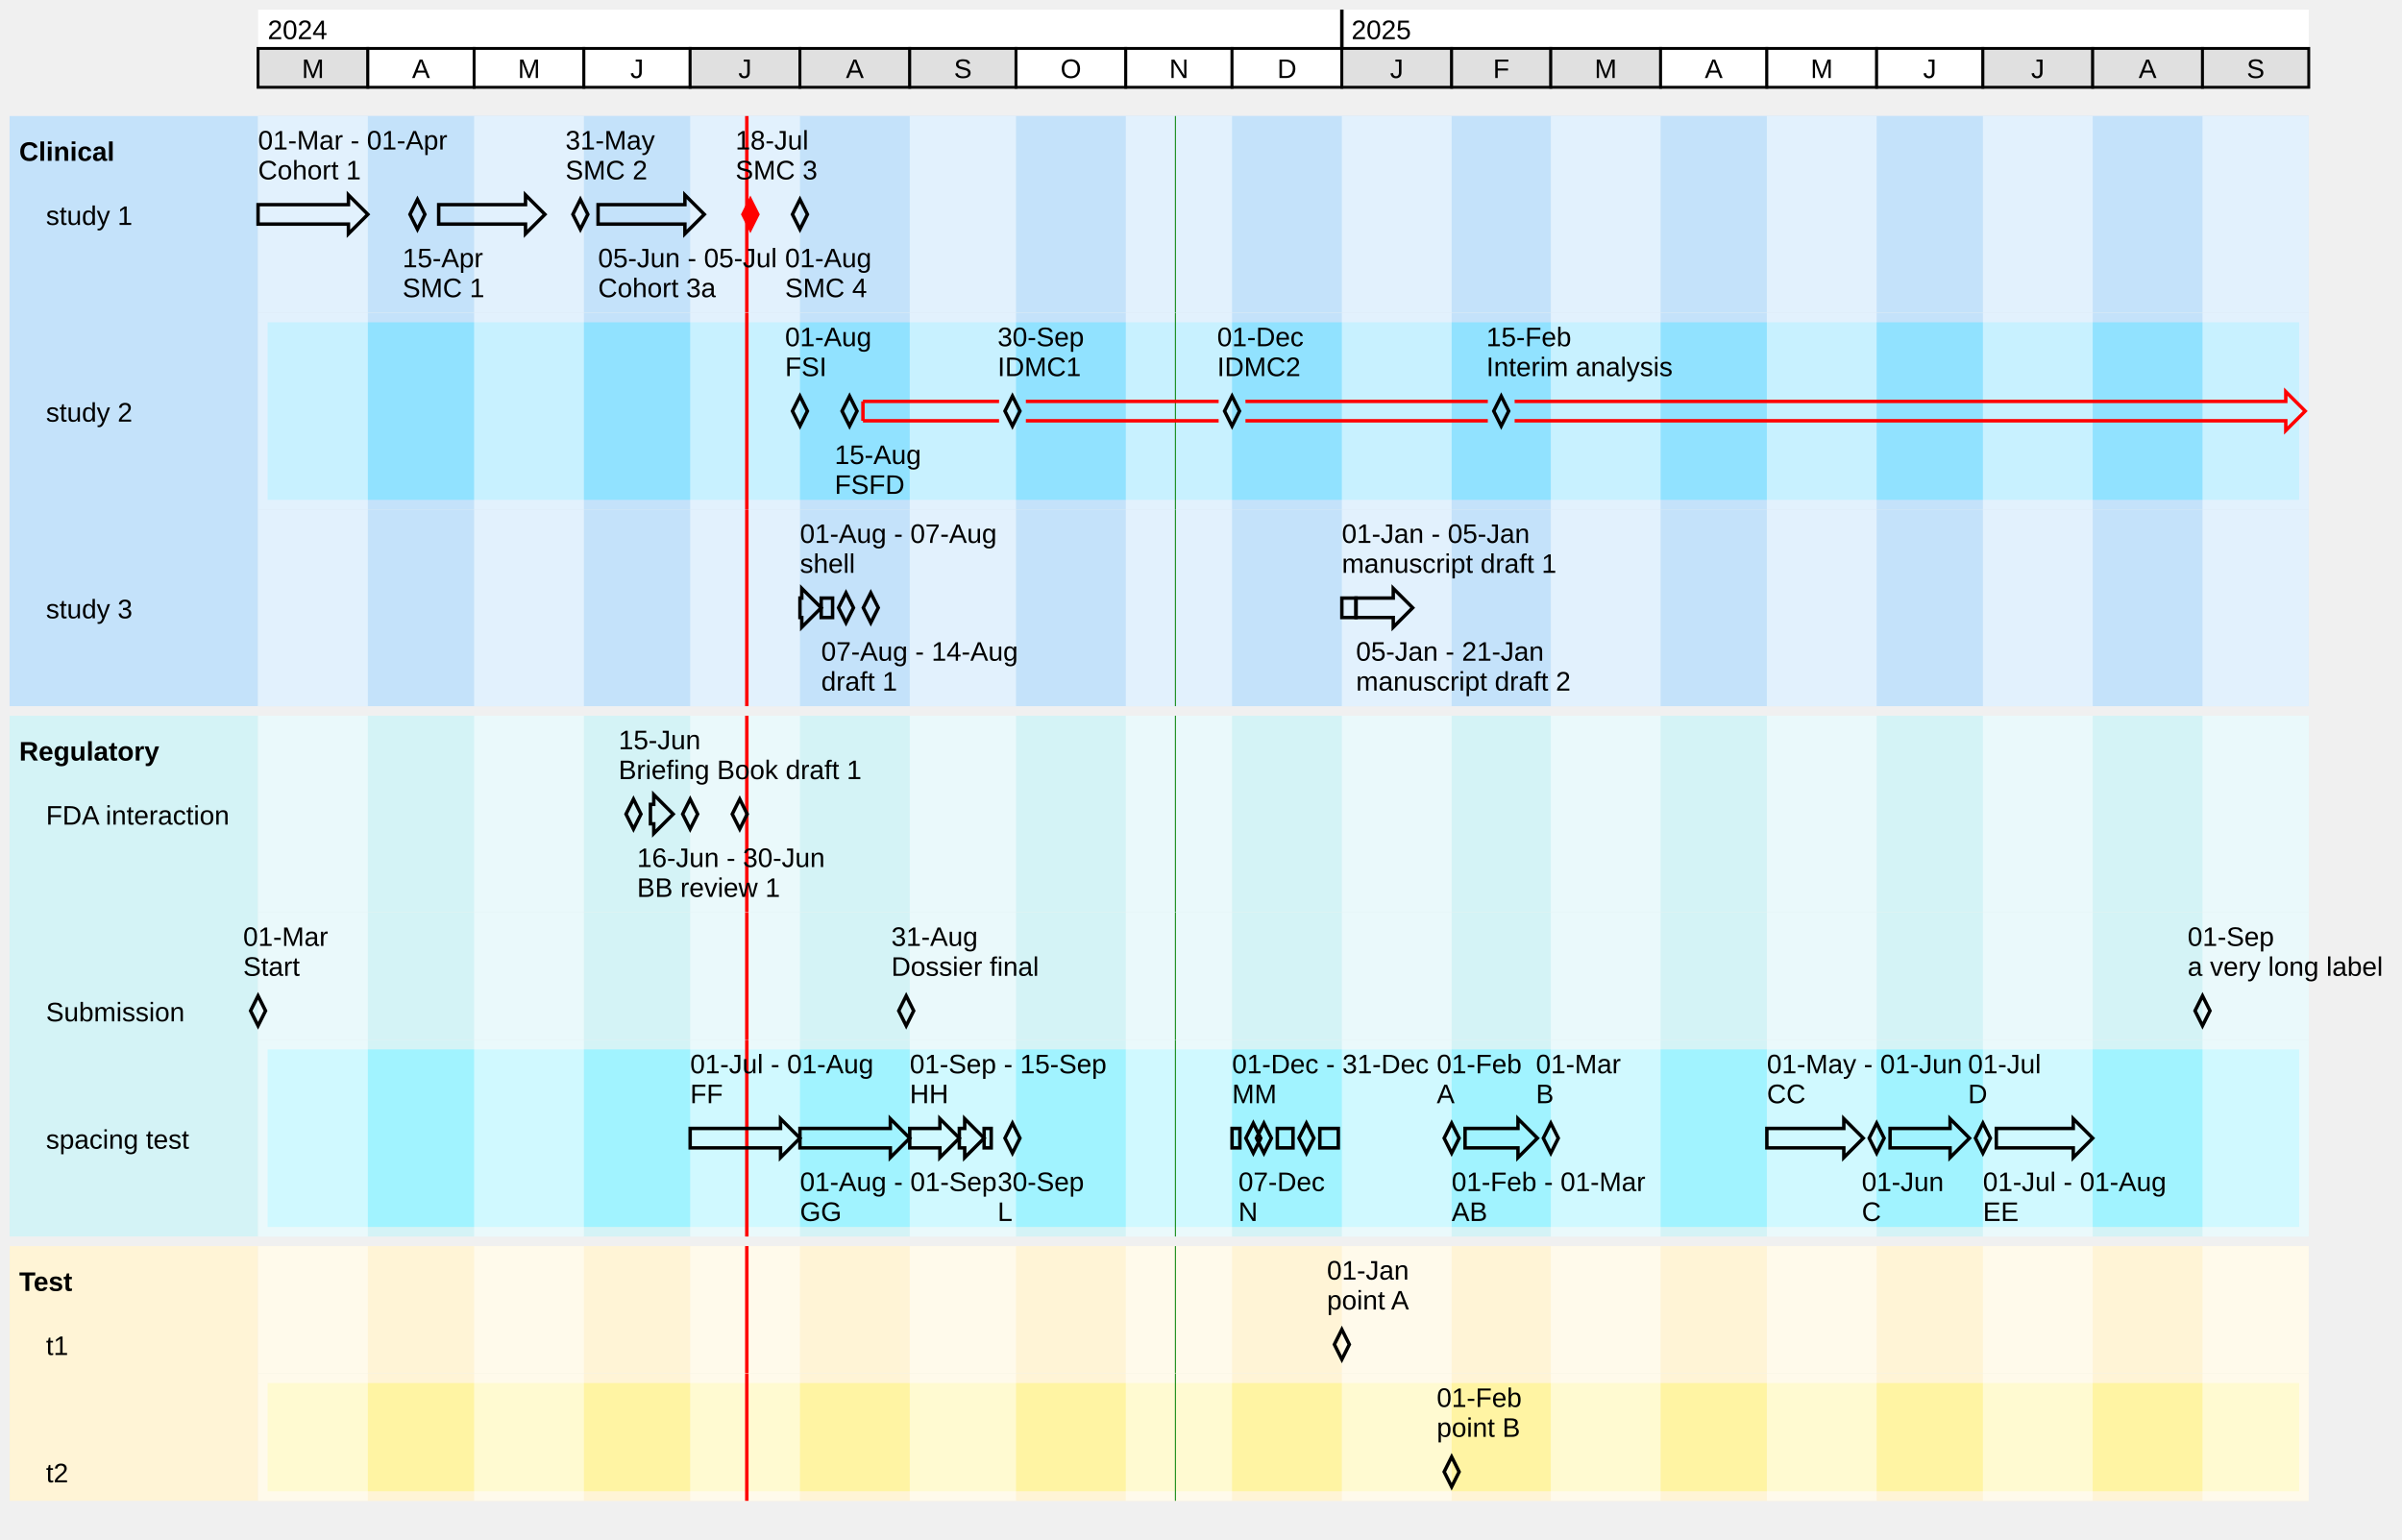
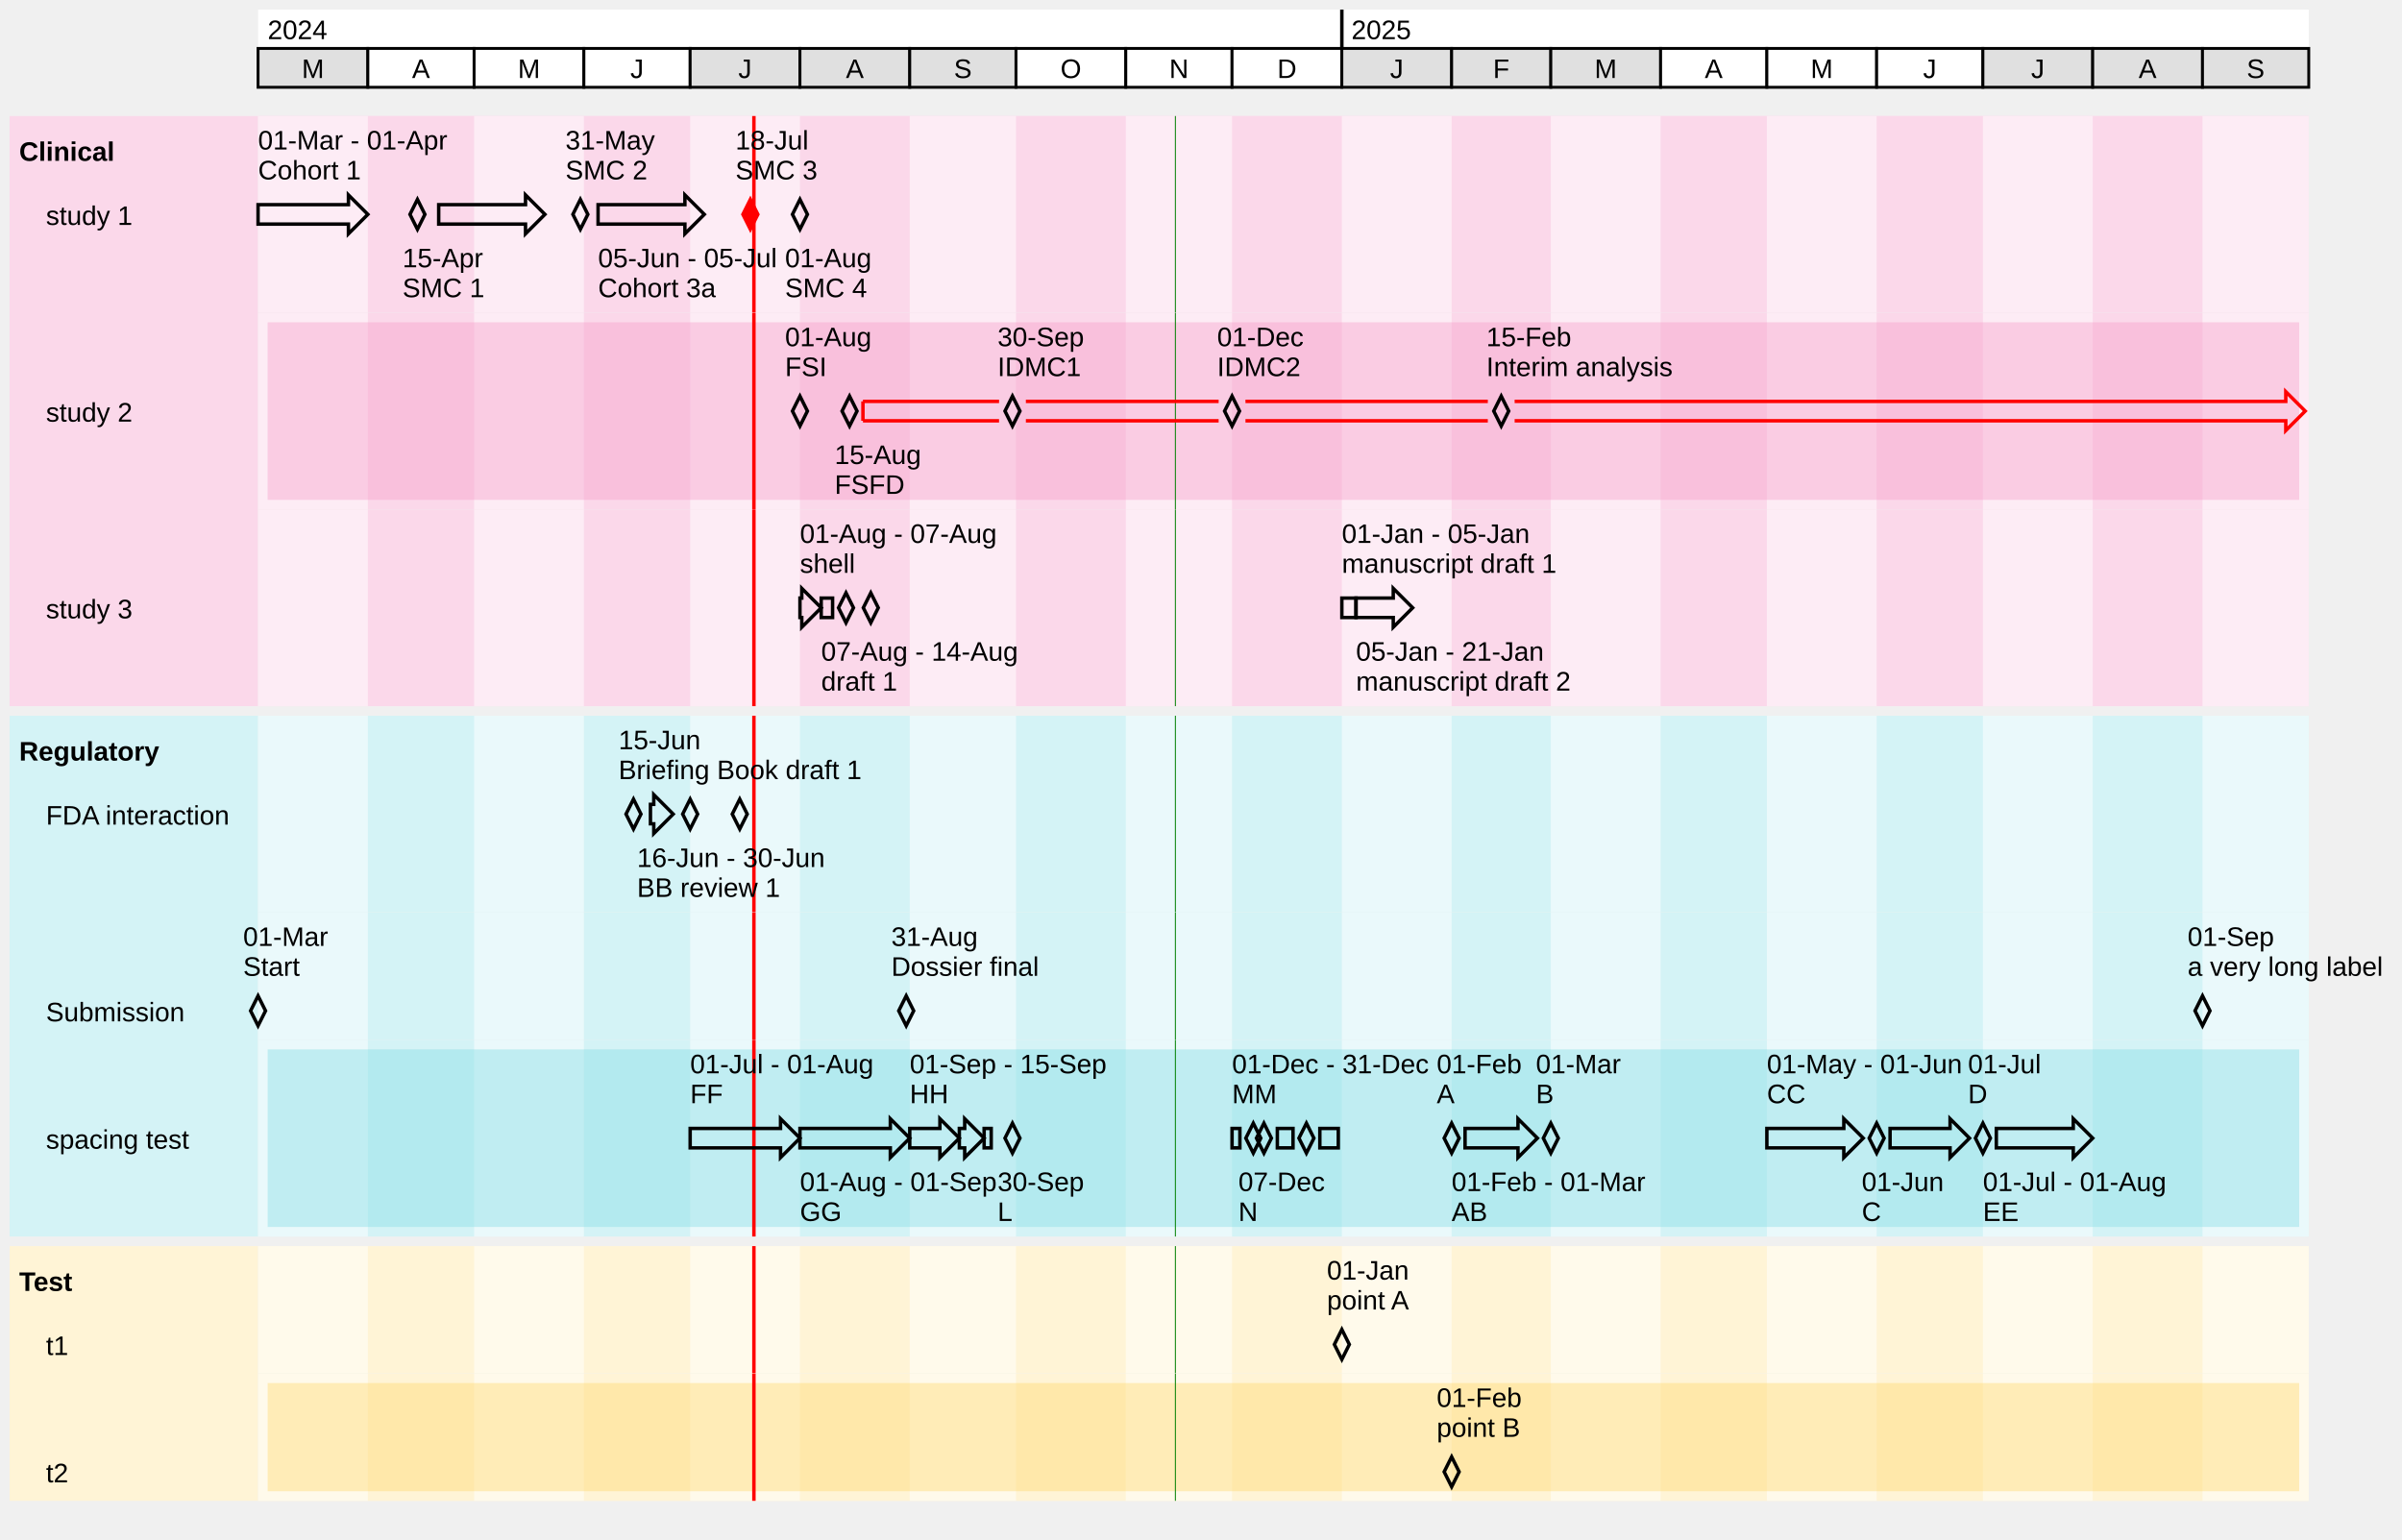
<svg xmlns="http://www.w3.org/2000/svg" width="1253.668" height="803.4" viewbox="0 0 1200 0.653">
  <style>text {font-family: Arial; font-size: 14.0px ;}</style>
-   <rect x="5" y="5" width="1200" height="40.56" style="stroke:black;  stroke-width:0; fill:transparent; fill-opacity:1" />
+   <rect x="5" y="5" width="1200" height="40.56" style="stroke:black;  stroke-width:0; fill:#f0f0f0; fill-opacity:1" />
  <text x="10" y="28.4" font-weight="bold" />
  <rect x="134.688" y="5" width="1070.312" height="20.28" style="stroke:black;  stroke-width:0; fill:#f0f0f0; fill-opacity:1" />
-   <rect x="134.688" y="5" width="1070.312" height="20.28" style="stroke:transparent;  stroke-width:1; fill:white; fill-opacity:1" />
+   <rect x="134.688" y="5" width="1070.312" height="20.28" style="stroke:transparent;  stroke-width:1; fill:#ffffff; fill-opacity:1" />
  <text x="139.688" y="20.44" font-weight="normal">2024</text>
  <text x="705.345" y="20.44" font-weight="normal">2025</text>
  <line x1="700.345" y1="5" x2="700.345" y2="25.28" style="stroke:black; stroke-width:1.8; " />
  <text x="24.0" y="30.64" font-weight="normal" />
  <rect x="134.688" y="25.28" width="1070.312" height="20.28" style="stroke:black;  stroke-width:0; fill:#f0f0f0; fill-opacity:1" />
  <rect x="134.688" y="25.28" width="1070.312" height="20.28" style="stroke:black;  stroke-width:0; fill:white; fill-opacity:1" />
  <rect x="134.688" y="25.28" width="57.305" height="20.28" style="stroke:black;  stroke-width:1.5; fill:#e0e0e0; fill-opacity:1" />
  <text x="157.512" y="40.72" font-weight="normal">M</text>
  <rect x="191.993" y="25.28" width="55.457" height="20.28" style="stroke:black;  stroke-width:1.5; fill:white; fill-opacity:1" />
  <text x="215.049" y="40.72" font-weight="normal">A</text>
  <rect x="247.449" y="25.28" width="57.305" height="20.28" style="stroke:black;  stroke-width:1.5; fill:white; fill-opacity:1" />
  <text x="270.274" y="40.72" font-weight="normal">M</text>
  <rect x="304.754" y="25.28" width="55.457" height="20.28" style="stroke:black;  stroke-width:1.5; fill:white; fill-opacity:1" />
  <text x="328.983" y="40.72" font-weight="normal">J</text>
  <rect x="360.211" y="25.28" width="57.305" height="20.28" style="stroke:black;  stroke-width:1.5; fill:#e0e0e0; fill-opacity:1" />
  <text x="385.364" y="40.72" font-weight="normal">J</text>
  <rect x="417.516" y="25.28" width="57.305" height="20.28" style="stroke:black;  stroke-width:1.5; fill:#e0e0e0; fill-opacity:1" />
  <text x="441.497" y="40.72" font-weight="normal">A</text>
  <rect x="474.821" y="25.28" width="55.457" height="20.28" style="stroke:black;  stroke-width:1.5; fill:#e0e0e0; fill-opacity:1" />
  <text x="497.878" y="40.72" font-weight="normal">S</text>
  <rect x="530.278" y="25.28" width="57.305" height="20.28" style="stroke:black;  stroke-width:1.5; fill:white; fill-opacity:1" />
  <text x="553.485" y="40.72" font-weight="normal">O</text>
  <rect x="587.583" y="25.28" width="55.457" height="20.28" style="stroke:black;  stroke-width:1.5; fill:white; fill-opacity:1" />
  <text x="610.257" y="40.72" font-weight="normal">N</text>
  <rect x="643.04" y="25.28" width="57.305" height="20.28" style="stroke:black;  stroke-width:1.5; fill:white; fill-opacity:1" />
  <text x="666.638" y="40.72" font-weight="normal">D</text>
  <rect x="700.345" y="25.28" width="57.305" height="20.28" style="stroke:black;  stroke-width:1.5; fill:#e0e0e0; fill-opacity:1" />
  <text x="725.497" y="40.72" font-weight="normal">J</text>
  <rect x="757.65" y="25.28" width="51.759" height="20.28" style="stroke:black;  stroke-width:1.5; fill:#e0e0e0; fill-opacity:1" />
  <text x="779.256" y="40.72" font-weight="normal">F</text>
  <rect x="809.41" y="25.28" width="57.305" height="20.28" style="stroke:black;  stroke-width:1.5; fill:#e0e0e0; fill-opacity:1" />
  <text x="832.234" y="40.72" font-weight="normal">M</text>
  <rect x="866.715" y="25.28" width="55.457" height="20.28" style="stroke:black;  stroke-width:1.5; fill:white; fill-opacity:1" />
  <text x="889.771" y="40.72" font-weight="normal">A</text>
  <rect x="922.171" y="25.28" width="57.305" height="20.28" style="stroke:black;  stroke-width:1.5; fill:white; fill-opacity:1" />
  <text x="944.996" y="40.72" font-weight="normal">M</text>
  <rect x="979.476" y="25.28" width="55.457" height="20.28" style="stroke:black;  stroke-width:1.5; fill:white; fill-opacity:1" />
  <text x="1003.705" y="40.72" font-weight="normal">J</text>
  <rect x="1034.933" y="25.28" width="57.305" height="20.28" style="stroke:black;  stroke-width:1.5; fill:#e0e0e0; fill-opacity:1" />
  <text x="1060.086" y="40.72" font-weight="normal">J</text>
  <rect x="1092.238" y="25.28" width="57.305" height="20.28" style="stroke:black;  stroke-width:1.5; fill:#e0e0e0; fill-opacity:1" />
  <text x="1116.219" y="40.72" font-weight="normal">A</text>
  <rect x="1149.543" y="25.28" width="55.457" height="20.28" style="stroke:black;  stroke-width:1.5; fill:#e0e0e0; fill-opacity:1" />
  <text x="1172.6" y="40.72" font-weight="normal">S</text>
  <text x="24.0" y="50.92" font-weight="normal" />
-   <rect x="5" y="60.56" width="1200" height="308.04" style="stroke:black;  stroke-width:0; fill:#c4e2fa; fill-opacity:1" />
+   <rect x="5" y="60.56" width="1200" height="308.04" style="stroke:black;  stroke-width:0; fill:#fbd8ea; fill-opacity:1" />
  <text x="10" y="83.96" font-weight="bold">Clinical</text>
  <rect x="134.688" y="60.56" width="1070.312" height="102.68" style="stroke:black;  stroke-width:0; fill:#f0f0f0; fill-opacity:1" />
-   <rect x="134.688" y="60.56" width="1070.312" height="102.68" style="stroke:transparent;  stroke-width:1; fill:#c4e2fa; fill-opacity:1" />
+   <rect x="134.688" y="60.56" width="1070.312" height="102.68" style="stroke:transparent;  stroke-width:1; fill:#fbd8ea; fill-opacity:1" />
  <rect x="134.688" y="60.56" width="57.305" height="102.68" style="stroke:black;  stroke-width:0; fill:white; fill-opacity:0.5" />
  <rect x="247.449" y="60.56" width="57.305" height="102.68" style="stroke:black;  stroke-width:0; fill:white; fill-opacity:0.5" />
  <rect x="360.211" y="60.56" width="57.305" height="102.68" style="stroke:black;  stroke-width:0; fill:white; fill-opacity:0.5" />
  <rect x="474.821" y="60.56" width="55.457" height="102.68" style="stroke:black;  stroke-width:0; fill:white; fill-opacity:0.5" />
  <rect x="587.583" y="60.56" width="55.457" height="102.68" style="stroke:black;  stroke-width:0; fill:white; fill-opacity:0.5" />
  <rect x="700.345" y="60.56" width="57.305" height="102.68" style="stroke:black;  stroke-width:0; fill:white; fill-opacity:0.5" />
  <rect x="809.41" y="60.56" width="57.305" height="102.68" style="stroke:black;  stroke-width:0; fill:white; fill-opacity:0.5" />
  <rect x="922.171" y="60.56" width="57.305" height="102.68" style="stroke:black;  stroke-width:0; fill:white; fill-opacity:0.5" />
  <rect x="1034.933" y="60.56" width="57.305" height="102.68" style="stroke:black;  stroke-width:0; fill:white; fill-opacity:0.5" />
  <rect x="1149.543" y="60.56" width="55.457" height="102.68" style="stroke:black;  stroke-width:0; fill:white; fill-opacity:0.5" />
-   <line x1="389.788" y1="60.56" x2="389.788" y2="163.24" style="stroke:red; stroke-width:1.8; " />
+   <line x1="393.485" y1="60.56" x2="393.485" y2="163.24" style="stroke:red; stroke-width:1.8; " />
  <line x1="613.463" y1="60.56" x2="613.463" y2="163.24" style="stroke:green; stroke-width:0.5; " />
  <path d="M134.688, 116.97 L134.688, 106.83 L181.853, 106.83 L181.853, 101.76 L191.993, 111.9 L181.853, 122.04 L181.853, 116.97 L134.688, 116.97 Z" style="stroke: black; fill: none; stroke-width:1.8; " />
  <path d="M213.969, 111.9 L217.872, 104.092 L221.776, 111.9 L217.872, 119.708 L213.969, 111.9 Z" style="stroke: black; fill: none; stroke-width:1.8; " />
  <path d="M228.964, 116.97 L228.964, 106.83 L274.28, 106.83 L274.28, 101.76 L284.42, 111.9 L274.28, 122.04 L274.28, 116.97 L228.964, 116.97 Z" style="stroke: black; fill: none; stroke-width:1.8; " />
  <path d="M299.002, 111.9 L302.906, 104.092 L306.81, 111.9 L302.906, 119.708 L299.002, 111.9 Z" style="stroke: black; fill: none; stroke-width:1.8; " />
  <path d="M312.149, 116.97 L312.149, 106.83 L357.465, 106.83 L357.465, 101.76 L367.605, 111.9 L357.465, 122.04 L357.465, 116.97 L312.149, 116.97 Z" style="stroke: black; fill: none; stroke-width:1.8; " />
  <path d="M387.733, 111.9 L391.636, 104.092 L395.54, 111.9 L391.636, 119.708 L387.733, 111.9 Z" style="stroke: red; fill: red; stroke-width:1.8; " />
  <path d="M413.612, 111.9 L417.516, 104.092 L421.42, 111.9 L417.516, 119.708 L413.612, 111.9 Z" style="stroke: black; fill: none; stroke-width:1.8; " />
  <text x="134.688" y="78.04" font-weight="normal">01-Mar - 01-Apr</text>
  <text x="134.688" y="93.64" font-weight="normal">Cohort 1</text>
  <text x="295.125" y="78.04" font-weight="normal">31-May</text>
  <text x="295.125" y="93.64" font-weight="normal">SMC 2</text>
  <text x="383.855" y="78.04" font-weight="normal">18-Jul</text>
  <text x="383.855" y="93.64" font-weight="normal">SMC 3</text>
  <text x="210.091" y="139.52" font-weight="normal">15-Apr</text>
  <text x="210.091" y="155.12" font-weight="normal">SMC 1</text>
  <text x="312.149" y="139.52" font-weight="normal">05-Jun - 05-Jul</text>
  <text x="312.149" y="155.12" font-weight="normal">Cohort 3a</text>
  <text x="409.735" y="139.52" font-weight="normal">01-Aug</text>
  <text x="409.735" y="155.12" font-weight="normal">SMC 4</text>
  <text x="24.0" y="117.4" font-weight="normal">study 1</text>
  <rect x="134.688" y="163.24" width="1070.312" height="102.68" style="stroke:black;  stroke-width:0; fill:#f0f0f0; fill-opacity:1" />
-   <rect x="134.688" y="163.24" width="1070.312" height="102.68" style="stroke:transparent;  stroke-width:1; fill:#c4e2fa; fill-opacity:1" />
-   <rect x="139.688" y="168.24" width="1060.312" height="92.68" style="stroke:black;  stroke-width:0; fill:#91e2ff; fill-opacity:1" />
+   <rect x="134.688" y="163.24" width="1070.312" height="102.68" style="stroke:transparent;  stroke-width:1; fill:#fbd8ea; fill-opacity:1" />
  <rect x="134.688" y="163.24" width="57.305" height="102.68" style="stroke:black;  stroke-width:0; fill:white; fill-opacity:0.5" />
  <rect x="247.449" y="163.24" width="57.305" height="102.68" style="stroke:black;  stroke-width:0; fill:white; fill-opacity:0.5" />
  <rect x="360.211" y="163.24" width="57.305" height="102.68" style="stroke:black;  stroke-width:0; fill:white; fill-opacity:0.5" />
  <rect x="474.821" y="163.24" width="55.457" height="102.68" style="stroke:black;  stroke-width:0; fill:white; fill-opacity:0.5" />
  <rect x="587.583" y="163.24" width="55.457" height="102.68" style="stroke:black;  stroke-width:0; fill:white; fill-opacity:0.5" />
  <rect x="700.345" y="163.24" width="57.305" height="102.68" style="stroke:black;  stroke-width:0; fill:white; fill-opacity:0.5" />
  <rect x="809.41" y="163.24" width="57.305" height="102.68" style="stroke:black;  stroke-width:0; fill:white; fill-opacity:0.5" />
  <rect x="922.171" y="163.24" width="57.305" height="102.68" style="stroke:black;  stroke-width:0; fill:white; fill-opacity:0.5" />
  <rect x="1034.933" y="163.24" width="57.305" height="102.68" style="stroke:black;  stroke-width:0; fill:white; fill-opacity:0.5" />
  <rect x="1149.543" y="163.24" width="55.457" height="102.68" style="stroke:black;  stroke-width:0; fill:white; fill-opacity:0.5" />
-   <line x1="389.788" y1="163.24" x2="389.788" y2="265.92" style="stroke:red; stroke-width:1.8; " />
+   <rect x="139.688" y="168.24" width="1060.312" height="92.68" style="stroke:black;  stroke-width:0; fill:#F59BC9; fill-opacity:0.4" />
+   <line x1="393.485" y1="163.24" x2="393.485" y2="265.92" style="stroke:red; stroke-width:1.8; " />
  <line x1="613.463" y1="163.24" x2="613.463" y2="265.92" style="stroke:green; stroke-width:0.5; " />
  <path d="M413.612, 214.58 L417.516, 206.772 L421.42, 214.58 L417.516, 222.388 L413.612, 214.58 Z" style="stroke: black; fill: none; stroke-width:1.8; " />
  <path d="M439.492, 214.58 L443.396, 206.772 L447.3, 214.58 L443.396, 222.388 L439.492, 214.58 Z" style="stroke: black; fill: none; stroke-width:1.8; " />
  <line x1="450.396" y1="209.51" x2="521.429" y2="209.51" style="stroke:red; stroke-width:1.8; " />
  <line x1="450.396" y1="219.65" x2="521.429" y2="219.65" style="stroke:red; stroke-width:1.8; " />
  <line x1="450.396" y1="209.51" x2="450.396" y2="219.65" style="stroke:red; stroke-width:1.8; " />
  <line x1="535.429" y1="209.51" x2="636.04" y2="209.51" style="stroke:red; stroke-width:1.8; " />
  <line x1="535.429" y1="219.65" x2="636.04" y2="219.65" style="stroke:red; stroke-width:1.8; " />
  <line x1="650.04" y1="209.51" x2="776.53" y2="209.51" style="stroke:red; stroke-width:1.8; " />
  <line x1="650.04" y1="219.65" x2="776.53" y2="219.65" style="stroke:red; stroke-width:1.8; " />
  <path d="M790.53, 209.51 L1193.011, 209.51 L1193.011, 204.44 L1203.151, 214.58 L1193.011, 224.72 L1193.011, 219.65 L790.53, 219.65 " style="stroke: red; fill: none; stroke-width:1.8; " />
  <path d="M524.526, 214.58 L528.429, 206.772 L532.333, 214.58 L528.429, 222.388 L524.526, 214.58 Z" style="stroke: black; fill: none; stroke-width:1.8; " />
  <path d="M639.136, 214.58 L643.04, 206.772 L646.944, 214.58 L643.04, 222.388 L639.136, 214.58 Z" style="stroke: black; fill: none; stroke-width:1.8; " />
  <path d="M779.626, 214.58 L783.53, 206.772 L787.434, 214.58 L783.53, 222.388 L779.626, 214.58 Z" style="stroke: black; fill: none; stroke-width:1.8; " />
  <text x="409.735" y="180.72" font-weight="normal">01-Aug</text>
  <text x="409.735" y="196.32" font-weight="normal">FSI</text>
  <text x="520.648" y="180.72" font-weight="normal">30-Sep</text>
  <text x="520.648" y="196.32" font-weight="normal">IDMC1</text>
  <text x="635.258" y="180.72" font-weight="normal">01-Dec</text>
  <text x="635.258" y="196.32" font-weight="normal">IDMC2</text>
  <text x="775.749" y="180.72" font-weight="normal">15-Feb</text>
  <text x="775.749" y="196.32" font-weight="normal">Interim analysis</text>
  <text x="435.615" y="242.2" font-weight="normal">15-Aug</text>
  <text x="435.615" y="257.8" font-weight="normal">FSFD</text>
  <text x="24.0" y="220.08" font-weight="normal">study 2</text>
  <rect x="134.688" y="265.92" width="1070.312" height="102.68" style="stroke:black;  stroke-width:0; fill:#f0f0f0; fill-opacity:1" />
-   <rect x="134.688" y="265.92" width="1070.312" height="102.68" style="stroke:transparent;  stroke-width:1; fill:#c4e2fa; fill-opacity:1" />
+   <rect x="134.688" y="265.92" width="1070.312" height="102.68" style="stroke:transparent;  stroke-width:1; fill:#fbd8ea; fill-opacity:1" />
  <rect x="134.688" y="265.92" width="57.305" height="102.68" style="stroke:black;  stroke-width:0; fill:white; fill-opacity:0.5" />
  <rect x="247.449" y="265.92" width="57.305" height="102.68" style="stroke:black;  stroke-width:0; fill:white; fill-opacity:0.5" />
  <rect x="360.211" y="265.92" width="57.305" height="102.68" style="stroke:black;  stroke-width:0; fill:white; fill-opacity:0.5" />
  <rect x="474.821" y="265.92" width="55.457" height="102.68" style="stroke:black;  stroke-width:0; fill:white; fill-opacity:0.5" />
  <rect x="587.583" y="265.92" width="55.457" height="102.68" style="stroke:black;  stroke-width:0; fill:white; fill-opacity:0.5" />
  <rect x="700.345" y="265.92" width="57.305" height="102.68" style="stroke:black;  stroke-width:0; fill:white; fill-opacity:0.5" />
  <rect x="809.41" y="265.92" width="57.305" height="102.68" style="stroke:black;  stroke-width:0; fill:white; fill-opacity:0.5" />
  <rect x="922.171" y="265.92" width="57.305" height="102.68" style="stroke:black;  stroke-width:0; fill:white; fill-opacity:0.5" />
  <rect x="1034.933" y="265.92" width="57.305" height="102.68" style="stroke:black;  stroke-width:0; fill:white; fill-opacity:0.5" />
  <rect x="1149.543" y="265.92" width="55.457" height="102.68" style="stroke:black;  stroke-width:0; fill:white; fill-opacity:0.5" />
-   <line x1="389.788" y1="265.92" x2="389.788" y2="368.6" style="stroke:red; stroke-width:1.8; " />
+   <line x1="393.485" y1="265.92" x2="393.485" y2="368.6" style="stroke:red; stroke-width:1.8; " />
  <line x1="613.463" y1="265.92" x2="613.463" y2="368.6" style="stroke:green; stroke-width:0.5; " />
  <path d="M417.516, 322.33 L417.516, 312.19 L418.468, 312.19 L418.468, 307.12 L428.608, 317.26 L418.468, 327.4 L418.468, 322.33 L417.516, 322.33 Z" style="stroke: black; fill: none; stroke-width:1.8; " />
  <rect x="428.608" y="312.19" width="5.94" height="10.14" style="stroke:black;  stroke-width:1.8; fill:none; fill-opacity:1" />
  <path d="M437.643, 317.26 L441.547, 309.452 L445.451, 317.26 L441.547, 325.068 L437.643, 317.26 Z" style="stroke: black; fill: none; stroke-width:1.8; " />
  <path d="M450.583, 317.26 L454.487, 309.452 L458.391, 317.26 L454.487, 325.068 L450.583, 317.26 Z" style="stroke: black; fill: none; stroke-width:1.8; " />
  <rect x="700.345" y="312.19" width="7.394" height="10.14" style="stroke:black;  stroke-width:1.8; fill:none; fill-opacity:1" />
  <path d="M707.739, 322.33 L707.739, 312.19 L727.176, 312.19 L727.176, 307.12 L737.316, 317.26 L727.176, 327.4 L727.176, 322.33 L707.739, 322.33 Z" style="stroke: black; fill: none; stroke-width:1.8; " />
  <text x="417.516" y="283.4" font-weight="normal">01-Aug - 07-Aug</text>
  <text x="417.516" y="299" font-weight="normal">shell</text>
  <text x="700.345" y="283.4" font-weight="normal">01-Jan - 05-Jan</text>
  <text x="700.345" y="299" font-weight="normal">manuscript draft 1</text>
  <text x="428.608" y="344.88" font-weight="normal">07-Aug - 14-Aug</text>
  <text x="428.608" y="360.48" font-weight="normal">draft 1</text>
  <text x="707.739" y="344.88" font-weight="normal">05-Jan - 21-Jan</text>
  <text x="707.739" y="360.48" font-weight="normal">manuscript draft 2</text>
  <text x="24.0" y="322.76" font-weight="normal">study 3</text>
  <rect x="5" y="373.6" width="1200" height="271.84" style="stroke:black;  stroke-width:0; fill:#d4f3f6; fill-opacity:1" />
  <text x="10" y="397.0" font-weight="bold">Regulatory</text>
  <rect x="134.688" y="373.6" width="1070.312" height="102.68" style="stroke:black;  stroke-width:0; fill:#f0f0f0; fill-opacity:1" />
  <rect x="134.688" y="373.6" width="1070.312" height="102.68" style="stroke:transparent;  stroke-width:1; fill:#d4f3f6; fill-opacity:1" />
  <rect x="134.688" y="373.6" width="57.305" height="102.68" style="stroke:black;  stroke-width:0; fill:white; fill-opacity:0.5" />
  <rect x="247.449" y="373.6" width="57.305" height="102.68" style="stroke:black;  stroke-width:0; fill:white; fill-opacity:0.5" />
  <rect x="360.211" y="373.6" width="57.305" height="102.68" style="stroke:black;  stroke-width:0; fill:white; fill-opacity:0.5" />
  <rect x="474.821" y="373.6" width="55.457" height="102.68" style="stroke:black;  stroke-width:0; fill:white; fill-opacity:0.5" />
  <rect x="587.583" y="373.6" width="55.457" height="102.68" style="stroke:black;  stroke-width:0; fill:white; fill-opacity:0.5" />
  <rect x="700.345" y="373.6" width="57.305" height="102.68" style="stroke:black;  stroke-width:0; fill:white; fill-opacity:0.5" />
  <rect x="809.41" y="373.6" width="57.305" height="102.68" style="stroke:black;  stroke-width:0; fill:white; fill-opacity:0.5" />
  <rect x="922.171" y="373.6" width="57.305" height="102.68" style="stroke:black;  stroke-width:0; fill:white; fill-opacity:0.5" />
  <rect x="1034.933" y="373.6" width="57.305" height="102.68" style="stroke:black;  stroke-width:0; fill:white; fill-opacity:0.5" />
  <rect x="1149.543" y="373.6" width="55.457" height="102.68" style="stroke:black;  stroke-width:0; fill:white; fill-opacity:0.5" />
-   <line x1="389.788" y1="373.6" x2="389.788" y2="476.28" style="stroke:red; stroke-width:1.8; " />
+   <line x1="393.485" y1="373.6" x2="393.485" y2="476.28" style="stroke:red; stroke-width:1.8; " />
  <line x1="613.463" y1="373.6" x2="613.463" y2="476.28" style="stroke:green; stroke-width:0.5; " />
  <path d="M326.73, 424.94 L330.634, 417.132 L334.538, 424.94 L330.634, 432.748 L326.73, 424.94 Z" style="stroke: black; fill: none; stroke-width:1.8; " />
  <path d="M339.483, 430.01 L339.483, 419.87 L341.222, 419.87 L341.222, 414.8 L351.362, 424.94 L341.222, 435.08 L341.222, 430.01 L339.483, 430.01 Z" style="stroke: black; fill: none; stroke-width:1.8; " />
  <path d="M356.307, 424.94 L360.211, 417.132 L364.115, 424.94 L360.211, 432.748 L356.307, 424.94 Z" style="stroke: black; fill: none; stroke-width:1.8; " />
  <path d="M382.187, 424.94 L386.091, 417.132 L389.995, 424.94 L386.091, 432.748 L382.187, 424.94 Z" style="stroke: black; fill: none; stroke-width:1.8; " />
  <text x="322.853" y="391.08" font-weight="normal">15-Jun</text>
  <text x="322.853" y="406.68" font-weight="normal">Briefing Book draft 1</text>
  <text x="332.483" y="452.56" font-weight="normal">16-Jun - 30-Jun</text>
  <text x="332.483" y="468.16" font-weight="normal">BB review 1</text>
  <text x="24.0" y="430.44" font-weight="normal">FDA interaction</text>
  <rect x="134.688" y="476.28" width="1070.312" height="66.48" style="stroke:black;  stroke-width:0; fill:#f0f0f0; fill-opacity:1" />
  <rect x="134.688" y="476.28" width="1070.312" height="66.48" style="stroke:transparent;  stroke-width:1; fill:#d4f3f6; fill-opacity:1" />
  <rect x="134.688" y="476.28" width="57.305" height="66.48" style="stroke:black;  stroke-width:0; fill:white; fill-opacity:0.5" />
  <rect x="247.449" y="476.28" width="57.305" height="66.48" style="stroke:black;  stroke-width:0; fill:white; fill-opacity:0.5" />
  <rect x="360.211" y="476.28" width="57.305" height="66.48" style="stroke:black;  stroke-width:0; fill:white; fill-opacity:0.5" />
  <rect x="474.821" y="476.28" width="55.457" height="66.48" style="stroke:black;  stroke-width:0; fill:white; fill-opacity:0.5" />
  <rect x="587.583" y="476.28" width="55.457" height="66.48" style="stroke:black;  stroke-width:0; fill:white; fill-opacity:0.5" />
  <rect x="700.345" y="476.28" width="57.305" height="66.48" style="stroke:black;  stroke-width:0; fill:white; fill-opacity:0.5" />
  <rect x="809.41" y="476.28" width="57.305" height="66.48" style="stroke:black;  stroke-width:0; fill:white; fill-opacity:0.5" />
  <rect x="922.171" y="476.28" width="57.305" height="66.48" style="stroke:black;  stroke-width:0; fill:white; fill-opacity:0.5" />
  <rect x="1034.933" y="476.28" width="57.305" height="66.48" style="stroke:black;  stroke-width:0; fill:white; fill-opacity:0.5" />
  <rect x="1149.543" y="476.28" width="55.457" height="66.48" style="stroke:black;  stroke-width:0; fill:white; fill-opacity:0.5" />
-   <line x1="389.788" y1="476.28" x2="389.788" y2="542.76" style="stroke:red; stroke-width:1.8; " />
+   <line x1="393.485" y1="476.28" x2="393.485" y2="542.76" style="stroke:red; stroke-width:1.8; " />
  <line x1="613.463" y1="476.28" x2="613.463" y2="542.76" style="stroke:green; stroke-width:0.5; " />
  <path d="M130.784, 527.62 L134.688, 519.812 L138.591, 527.62 L134.688, 535.428 L130.784, 527.62 Z" style="stroke: black; fill: none; stroke-width:1.8; " />
  <path d="M469.069, 527.62 L472.973, 519.812 L476.877, 527.62 L472.973, 535.428 L469.069, 527.62 Z" style="stroke: black; fill: none; stroke-width:1.8; " />
  <path d="M1145.639, 527.62 L1149.543, 519.812 L1153.447, 527.62 L1149.543, 535.428 L1145.639, 527.62 Z" style="stroke: black; fill: none; stroke-width:1.8; " />
  <text x="126.906" y="493.76" font-weight="normal">01-Mar</text>
  <text x="126.906" y="509.36" font-weight="normal">Start</text>
  <text x="465.192" y="493.76" font-weight="normal">31-Aug</text>
  <text x="465.192" y="509.36" font-weight="normal">Dossier final</text>
  <text x="1141.762" y="493.76" font-weight="normal">01-Sep</text>
  <text x="1141.762" y="509.36" font-weight="normal">a very long label</text>
  <text x="24.0" y="533.12" font-weight="normal">Submission</text>
  <rect x="134.688" y="542.76" width="1070.312" height="102.68" style="stroke:black;  stroke-width:0; fill:#f0f0f0; fill-opacity:1" />
  <rect x="134.688" y="542.76" width="1070.312" height="102.68" style="stroke:transparent;  stroke-width:1; fill:#d4f3f6; fill-opacity:1" />
-   <rect x="139.688" y="547.76" width="1060.312" height="92.68" style="stroke:black;  stroke-width:0; fill:#a1f3ff; fill-opacity:1" />
  <rect x="134.688" y="542.76" width="57.305" height="102.68" style="stroke:black;  stroke-width:0; fill:white; fill-opacity:0.5" />
  <rect x="247.449" y="542.76" width="57.305" height="102.68" style="stroke:black;  stroke-width:0; fill:white; fill-opacity:0.5" />
  <rect x="360.211" y="542.76" width="57.305" height="102.68" style="stroke:black;  stroke-width:0; fill:white; fill-opacity:0.5" />
  <rect x="474.821" y="542.76" width="55.457" height="102.68" style="stroke:black;  stroke-width:0; fill:white; fill-opacity:0.5" />
  <rect x="587.583" y="542.76" width="55.457" height="102.68" style="stroke:black;  stroke-width:0; fill:white; fill-opacity:0.5" />
  <rect x="700.345" y="542.76" width="57.305" height="102.68" style="stroke:black;  stroke-width:0; fill:white; fill-opacity:0.5" />
  <rect x="809.41" y="542.76" width="57.305" height="102.68" style="stroke:black;  stroke-width:0; fill:white; fill-opacity:0.5" />
  <rect x="922.171" y="542.76" width="57.305" height="102.68" style="stroke:black;  stroke-width:0; fill:white; fill-opacity:0.5" />
  <rect x="1034.933" y="542.76" width="57.305" height="102.68" style="stroke:black;  stroke-width:0; fill:white; fill-opacity:0.5" />
  <rect x="1149.543" y="542.76" width="55.457" height="102.68" style="stroke:black;  stroke-width:0; fill:white; fill-opacity:0.5" />
-   <line x1="389.788" y1="542.76" x2="389.788" y2="645.44" style="stroke:red; stroke-width:1.8; " />
+   <rect x="139.688" y="547.76" width="1060.312" height="92.68" style="stroke:black;  stroke-width:0; fill:#82DCE5; fill-opacity:0.4" />
+   <line x1="393.485" y1="542.76" x2="393.485" y2="645.44" style="stroke:red; stroke-width:1.8; " />
  <line x1="613.463" y1="542.76" x2="613.463" y2="645.44" style="stroke:green; stroke-width:0.5; " />
  <path d="M360.211, 599.17 L360.211, 589.03 L407.376, 589.03 L407.376, 583.96 L417.516, 594.1 L407.376, 604.24 L407.376, 599.17 L360.211, 599.17 Z" style="stroke: black; fill: none; stroke-width:1.8; " />
  <path d="M417.516, 599.17 L417.516, 589.03 L464.681, 589.03 L464.681, 583.96 L474.821, 594.1 L464.681, 604.24 L464.681, 599.17 L417.516, 599.17 Z" style="stroke: black; fill: none; stroke-width:1.8; " />
  <path d="M474.821, 599.17 L474.821, 589.03 L490.561, 589.03 L490.561, 583.96 L500.701, 594.1 L490.561, 604.24 L490.561, 599.17 L474.821, 599.17 Z" style="stroke: black; fill: none; stroke-width:1.8; " />
  <path d="M500.701, 599.17 L500.701, 589.03 L503.501, 589.03 L503.501, 583.96 L513.641, 594.1 L503.501, 604.24 L503.501, 599.17 L500.701, 599.17 Z" style="stroke: black; fill: none; stroke-width:1.8; " />
  <rect x="513.641" y="589.03" width="3.697" height="10.14" style="stroke:black;  stroke-width:1.8; fill:none; fill-opacity:1" />
  <path d="M524.526, 594.1 L528.429, 586.292 L532.333, 594.1 L528.429, 601.908 L524.526, 594.1 Z" style="stroke: black; fill: none; stroke-width:1.8; " />
  <rect x="643.04" y="589.03" width="4.091" height="10.14" style="stroke:black;  stroke-width:1.8; fill:none; fill-opacity:1" />
  <rect x="666.677" y="589.03" width="8.183" height="10.14" style="stroke:black;  stroke-width:1.8; fill:none; fill-opacity:1" />
  <rect x="688.859" y="589.03" width="9.637" height="10.14" style="stroke:black;  stroke-width:1.8; fill:none; fill-opacity:1" />
  <path d="M650.227, 594.1 L654.131, 586.292 L658.035, 594.1 L654.131, 601.908 L650.227, 594.1 Z" style="stroke: black; fill: none; stroke-width:1.8; " />
  <path d="M655.773, 594.1 L659.677, 586.292 L663.581, 594.1 L659.677, 601.908 L655.773, 594.1 Z" style="stroke: black; fill: none; stroke-width:1.8; " />
  <path d="M677.955, 594.1 L681.859, 586.292 L685.763, 594.1 L681.859, 601.908 L677.955, 594.1 Z" style="stroke: black; fill: none; stroke-width:1.8; " />
  <path d="M753.746, 594.1 L757.65, 586.292 L761.554, 594.1 L757.65, 601.908 L753.746, 594.1 Z" style="stroke: black; fill: none; stroke-width:1.8; " />
  <path d="M764.65, 599.17 L764.65, 589.03 L792.27, 589.03 L792.27, 583.96 L802.41, 594.1 L792.27, 604.24 L792.27, 599.17 L764.65, 599.17 Z" style="stroke: black; fill: none; stroke-width:1.8; " />
  <path d="M805.506, 594.1 L809.41, 586.292 L813.313, 594.1 L809.41, 601.908 L805.506, 594.1 Z" style="stroke: black; fill: none; stroke-width:1.8; " />
  <path d="M922.171, 599.17 L922.171, 589.03 L962.336, 589.03 L962.336, 583.96 L972.476, 594.1 L962.336, 604.24 L962.336, 599.17 L922.171, 599.17 Z" style="stroke: black; fill: none; stroke-width:1.8; " />
  <path d="M986.476, 599.17 L986.476, 589.03 L1017.793, 589.03 L1017.793, 583.96 L1027.933, 594.1 L1017.793, 604.24 L1017.793, 599.17 L986.476, 599.17 Z" style="stroke: black; fill: none; stroke-width:1.8; " />
  <path d="M975.573, 594.1 L979.476, 586.292 L983.38, 594.1 L979.476, 601.908 L975.573, 594.1 Z" style="stroke: black; fill: none; stroke-width:1.8; " />
  <path d="M1041.933, 599.17 L1041.933, 589.03 L1082.098, 589.03 L1082.098, 583.96 L1092.238, 594.1 L1082.098, 604.24 L1082.098, 599.17 L1041.933, 599.17 Z" style="stroke: black; fill: none; stroke-width:1.8; " />
  <path d="M1031.029, 594.1 L1034.933, 586.292 L1038.837, 594.1 L1034.933, 601.908 L1031.029, 594.1 Z" style="stroke: black; fill: none; stroke-width:1.8; " />
  <text x="360.211" y="560.24" font-weight="normal">01-Jul - 01-Aug</text>
  <text x="360.211" y="575.84" font-weight="normal">FF</text>
  <text x="474.821" y="560.24" font-weight="normal">01-Sep - 15-Sep</text>
  <text x="474.821" y="575.84" font-weight="normal">HH</text>
  <text x="643.04" y="560.24" font-weight="normal">01-Dec - 31-Dec</text>
  <text x="643.04" y="575.84" font-weight="normal">MM</text>
  <text x="749.869" y="560.24" font-weight="normal">01-Feb</text>
  <text x="749.869" y="575.84" font-weight="normal">A</text>
  <text x="801.628" y="560.24" font-weight="normal">01-Mar</text>
  <text x="801.628" y="575.84" font-weight="normal">B</text>
  <text x="922.171" y="560.24" font-weight="normal">01-May - 01-Jun</text>
  <text x="922.171" y="575.84" font-weight="normal">CC</text>
  <text x="1027.152" y="560.24" font-weight="normal">01-Jul</text>
  <text x="1027.152" y="575.84" font-weight="normal">D</text>
  <text x="417.516" y="621.72" font-weight="normal">01-Aug - 01-Sep</text>
  <text x="417.516" y="637.32" font-weight="normal">GG</text>
  <text x="520.648" y="621.72" font-weight="normal">30-Sep</text>
  <text x="520.648" y="637.32" font-weight="normal">L</text>
  <text x="646.35" y="621.72" font-weight="normal">07-Dec</text>
  <text x="646.35" y="637.32" font-weight="normal">N</text>
  <text x="757.65" y="621.72" font-weight="normal">01-Feb - 01-Mar</text>
  <text x="757.65" y="637.32" font-weight="normal">AB</text>
  <text x="971.695" y="621.72" font-weight="normal">01-Jun</text>
  <text x="971.695" y="637.32" font-weight="normal">C</text>
  <text x="1034.933" y="621.72" font-weight="normal">01-Jul - 01-Aug</text>
  <text x="1034.933" y="637.32" font-weight="normal">EE</text>
  <text x="24.0" y="599.6" font-weight="normal">spacing test</text>
  <rect x="5" y="650.44" width="1200" height="132.96" style="stroke:black;  stroke-width:0; fill:#fff4d6; fill-opacity:1" />
  <text x="10" y="673.84" font-weight="bold">Test</text>
  <rect x="134.688" y="650.44" width="1070.312" height="66.48" style="stroke:black;  stroke-width:0; fill:#f0f0f0; fill-opacity:1" />
  <rect x="134.688" y="650.44" width="1070.312" height="66.48" style="stroke:transparent;  stroke-width:1; fill:#fff4d6; fill-opacity:1" />
  <rect x="134.688" y="650.44" width="57.305" height="66.48" style="stroke:black;  stroke-width:0; fill:white; fill-opacity:0.5" />
  <rect x="247.449" y="650.44" width="57.305" height="66.48" style="stroke:black;  stroke-width:0; fill:white; fill-opacity:0.5" />
  <rect x="360.211" y="650.44" width="57.305" height="66.48" style="stroke:black;  stroke-width:0; fill:white; fill-opacity:0.5" />
  <rect x="474.821" y="650.44" width="55.457" height="66.48" style="stroke:black;  stroke-width:0; fill:white; fill-opacity:0.5" />
  <rect x="587.583" y="650.44" width="55.457" height="66.48" style="stroke:black;  stroke-width:0; fill:white; fill-opacity:0.5" />
  <rect x="700.345" y="650.44" width="57.305" height="66.48" style="stroke:black;  stroke-width:0; fill:white; fill-opacity:0.5" />
  <rect x="809.41" y="650.44" width="57.305" height="66.48" style="stroke:black;  stroke-width:0; fill:white; fill-opacity:0.5" />
  <rect x="922.171" y="650.44" width="57.305" height="66.48" style="stroke:black;  stroke-width:0; fill:white; fill-opacity:0.5" />
  <rect x="1034.933" y="650.44" width="57.305" height="66.48" style="stroke:black;  stroke-width:0; fill:white; fill-opacity:0.5" />
  <rect x="1149.543" y="650.44" width="55.457" height="66.48" style="stroke:black;  stroke-width:0; fill:white; fill-opacity:0.5" />
-   <line x1="389.788" y1="650.44" x2="389.788" y2="716.92" style="stroke:red; stroke-width:1.8; " />
+   <line x1="393.485" y1="650.44" x2="393.485" y2="716.92" style="stroke:red; stroke-width:1.8; " />
  <line x1="613.463" y1="650.44" x2="613.463" y2="716.92" style="stroke:green; stroke-width:0.5; " />
  <path d="M696.441, 701.78 L700.345, 693.972 L704.249, 701.78 L700.345, 709.588 L696.441, 701.78 Z" style="stroke: black; fill: none; stroke-width:1.8; " />
  <text x="692.564" y="667.92" font-weight="normal">01-Jan</text>
  <text x="692.564" y="683.52" font-weight="normal">point A</text>
  <text x="24.0" y="707.28" font-weight="normal">t1</text>
  <rect x="134.688" y="716.92" width="1070.312" height="66.48" style="stroke:black;  stroke-width:0; fill:#f0f0f0; fill-opacity:1" />
  <rect x="134.688" y="716.92" width="1070.312" height="66.48" style="stroke:transparent;  stroke-width:1; fill:#fff4d6; fill-opacity:1" />
-   <rect x="139.688" y="721.92" width="1060.312" height="56.48" style="stroke:black;  stroke-width:0; fill:#fff4a3; fill-opacity:1" />
  <rect x="134.688" y="716.92" width="57.305" height="66.48" style="stroke:black;  stroke-width:0; fill:white; fill-opacity:0.5" />
  <rect x="247.449" y="716.92" width="57.305" height="66.48" style="stroke:black;  stroke-width:0; fill:white; fill-opacity:0.5" />
  <rect x="360.211" y="716.92" width="57.305" height="66.48" style="stroke:black;  stroke-width:0; fill:white; fill-opacity:0.5" />
  <rect x="474.821" y="716.92" width="55.457" height="66.48" style="stroke:black;  stroke-width:0; fill:white; fill-opacity:0.5" />
  <rect x="587.583" y="716.92" width="55.457" height="66.48" style="stroke:black;  stroke-width:0; fill:white; fill-opacity:0.5" />
  <rect x="700.345" y="716.92" width="57.305" height="66.48" style="stroke:black;  stroke-width:0; fill:white; fill-opacity:0.5" />
  <rect x="809.41" y="716.92" width="57.305" height="66.48" style="stroke:black;  stroke-width:0; fill:white; fill-opacity:0.5" />
  <rect x="922.171" y="716.92" width="57.305" height="66.48" style="stroke:black;  stroke-width:0; fill:white; fill-opacity:0.5" />
  <rect x="1034.933" y="716.92" width="57.305" height="66.48" style="stroke:black;  stroke-width:0; fill:white; fill-opacity:0.5" />
  <rect x="1149.543" y="716.92" width="55.457" height="66.48" style="stroke:black;  stroke-width:0; fill:white; fill-opacity:0.5" />
-   <line x1="389.788" y1="716.92" x2="389.788" y2="783.4" style="stroke:red; stroke-width:1.8; " />
+   <rect x="139.688" y="721.92" width="1060.312" height="56.48" style="stroke:black;  stroke-width:0; fill:#FFD769; fill-opacity:0.4" />
+   <line x1="393.485" y1="716.92" x2="393.485" y2="783.4" style="stroke:red; stroke-width:1.8; " />
  <line x1="613.463" y1="716.92" x2="613.463" y2="783.4" style="stroke:green; stroke-width:0.5; " />
  <path d="M753.746, 768.26 L757.65, 760.452 L761.554, 768.26 L757.65, 776.068 L753.746, 768.26 Z" style="stroke: black; fill: none; stroke-width:1.8; " />
  <text x="749.869" y="734.4" font-weight="normal">01-Feb</text>
  <text x="749.869" y="750" font-weight="normal">point B</text>
  <text x="24.0" y="773.76" font-weight="normal">t2</text>
</svg>
